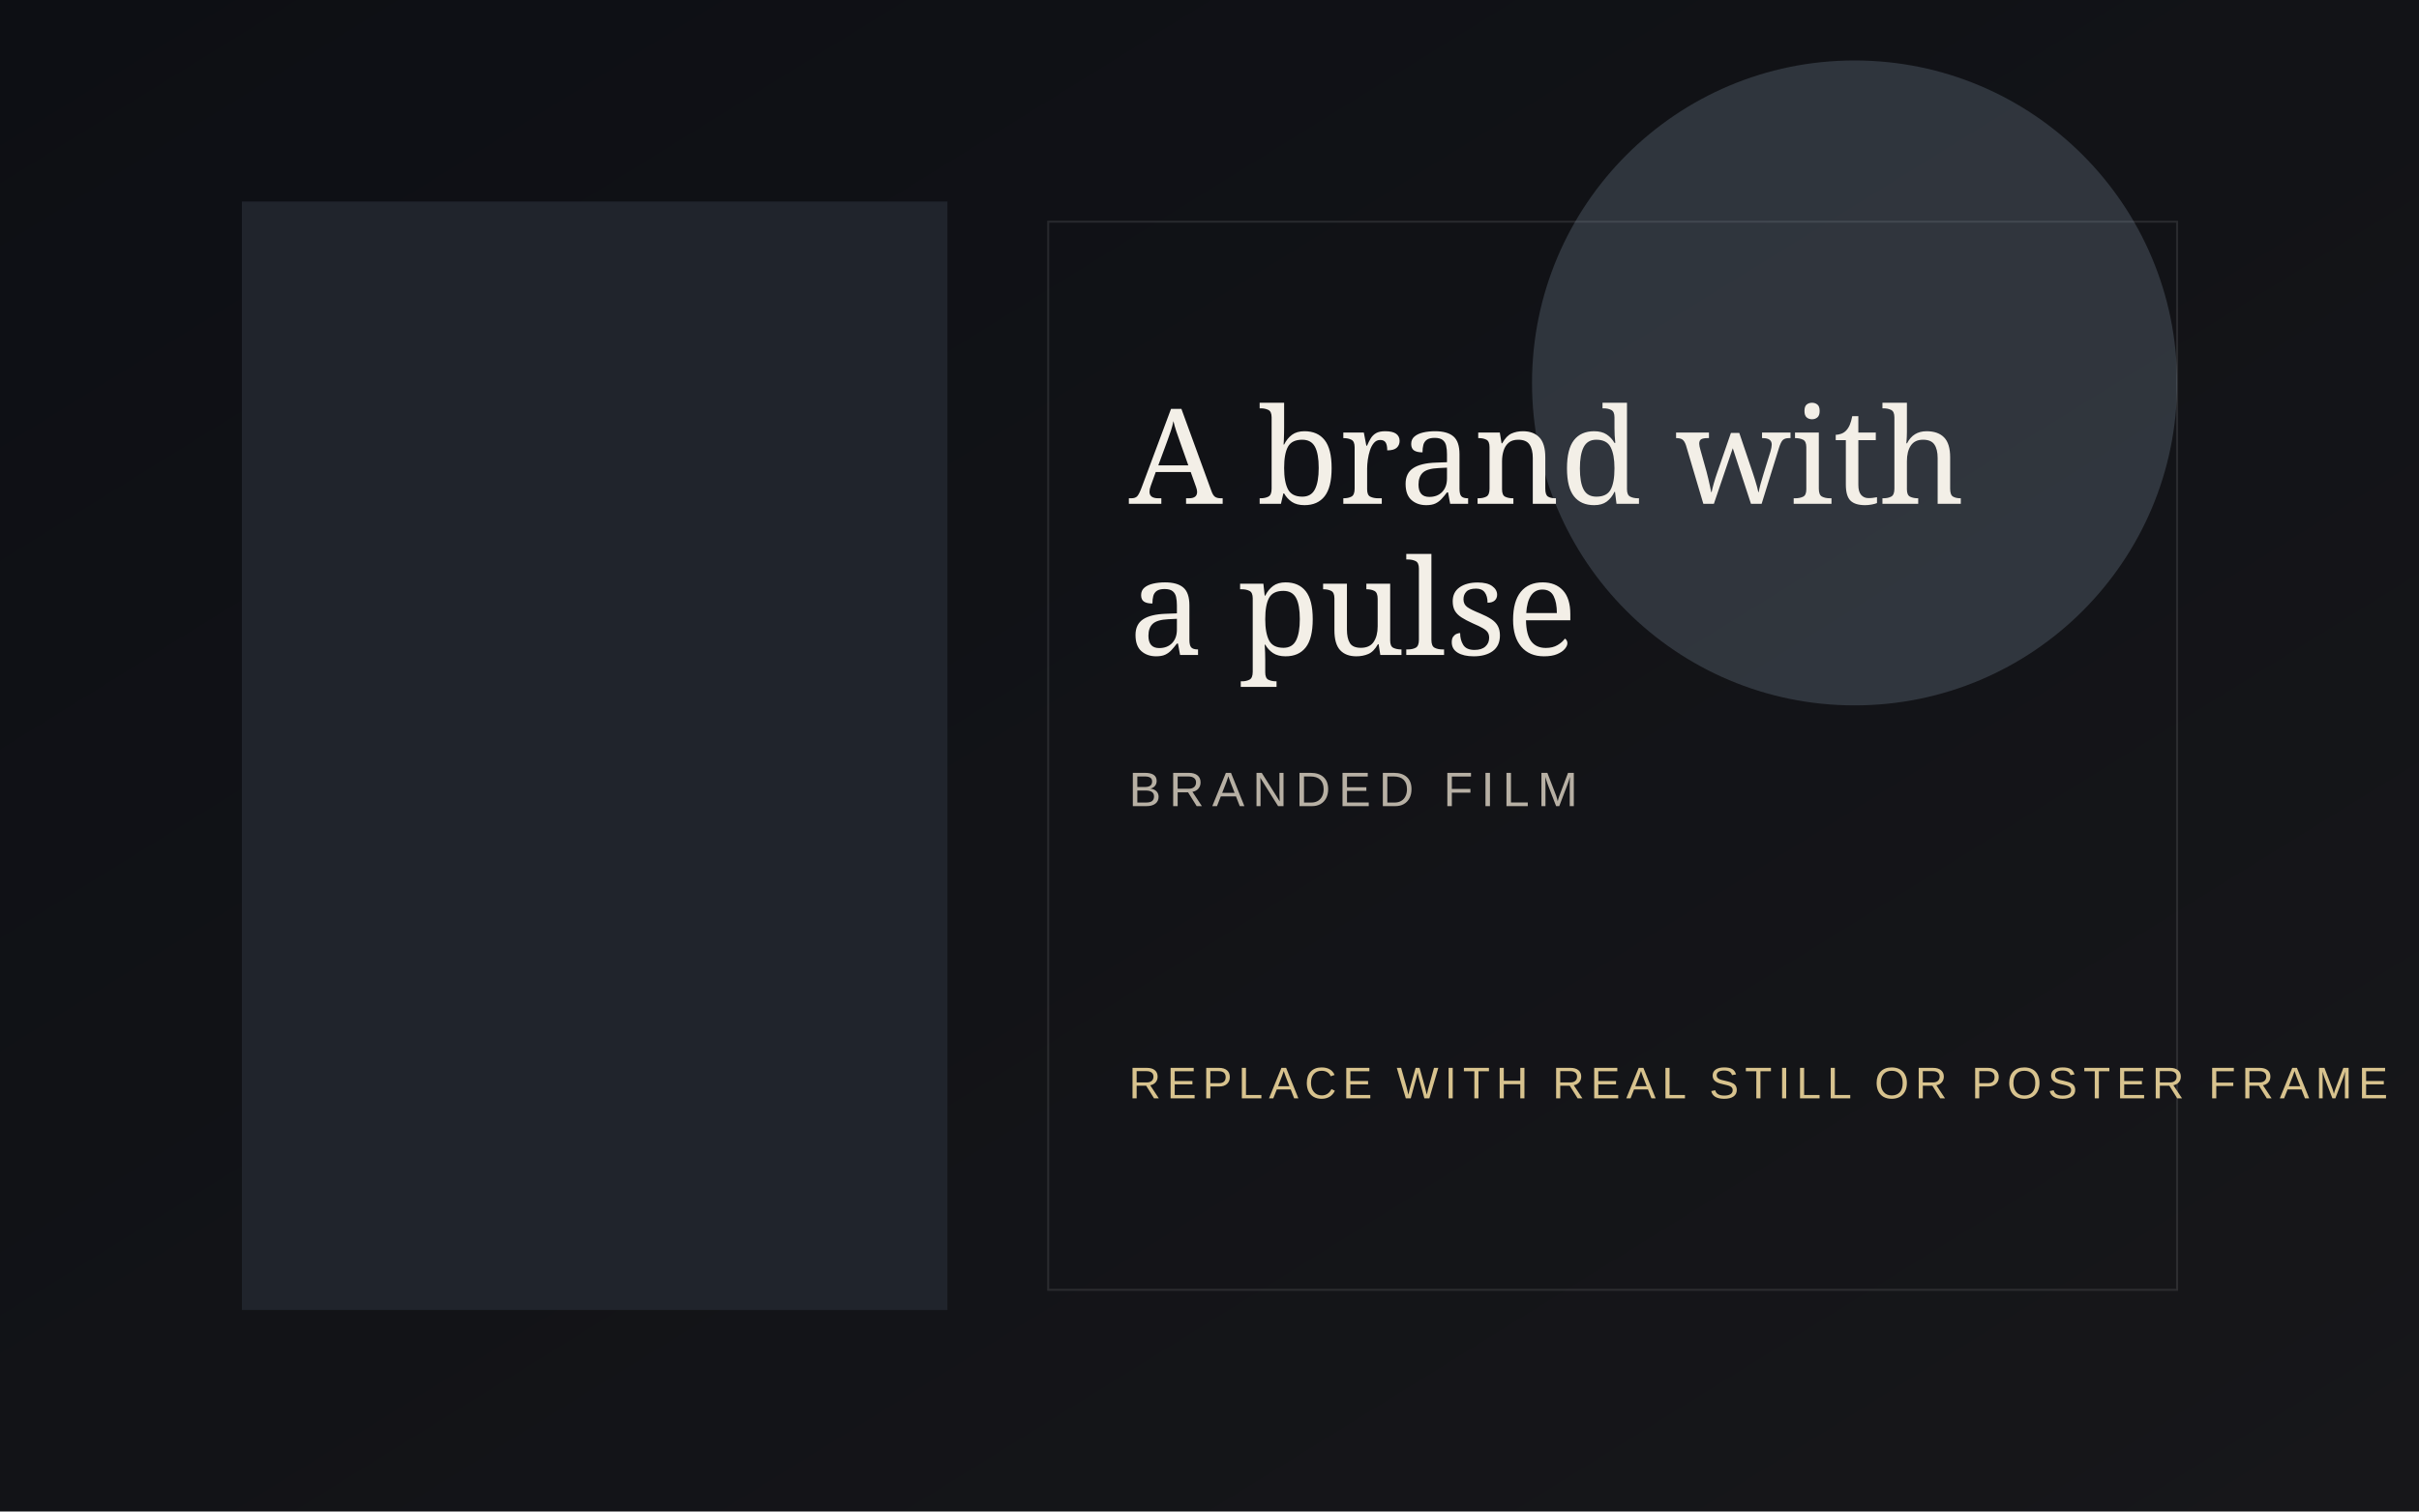
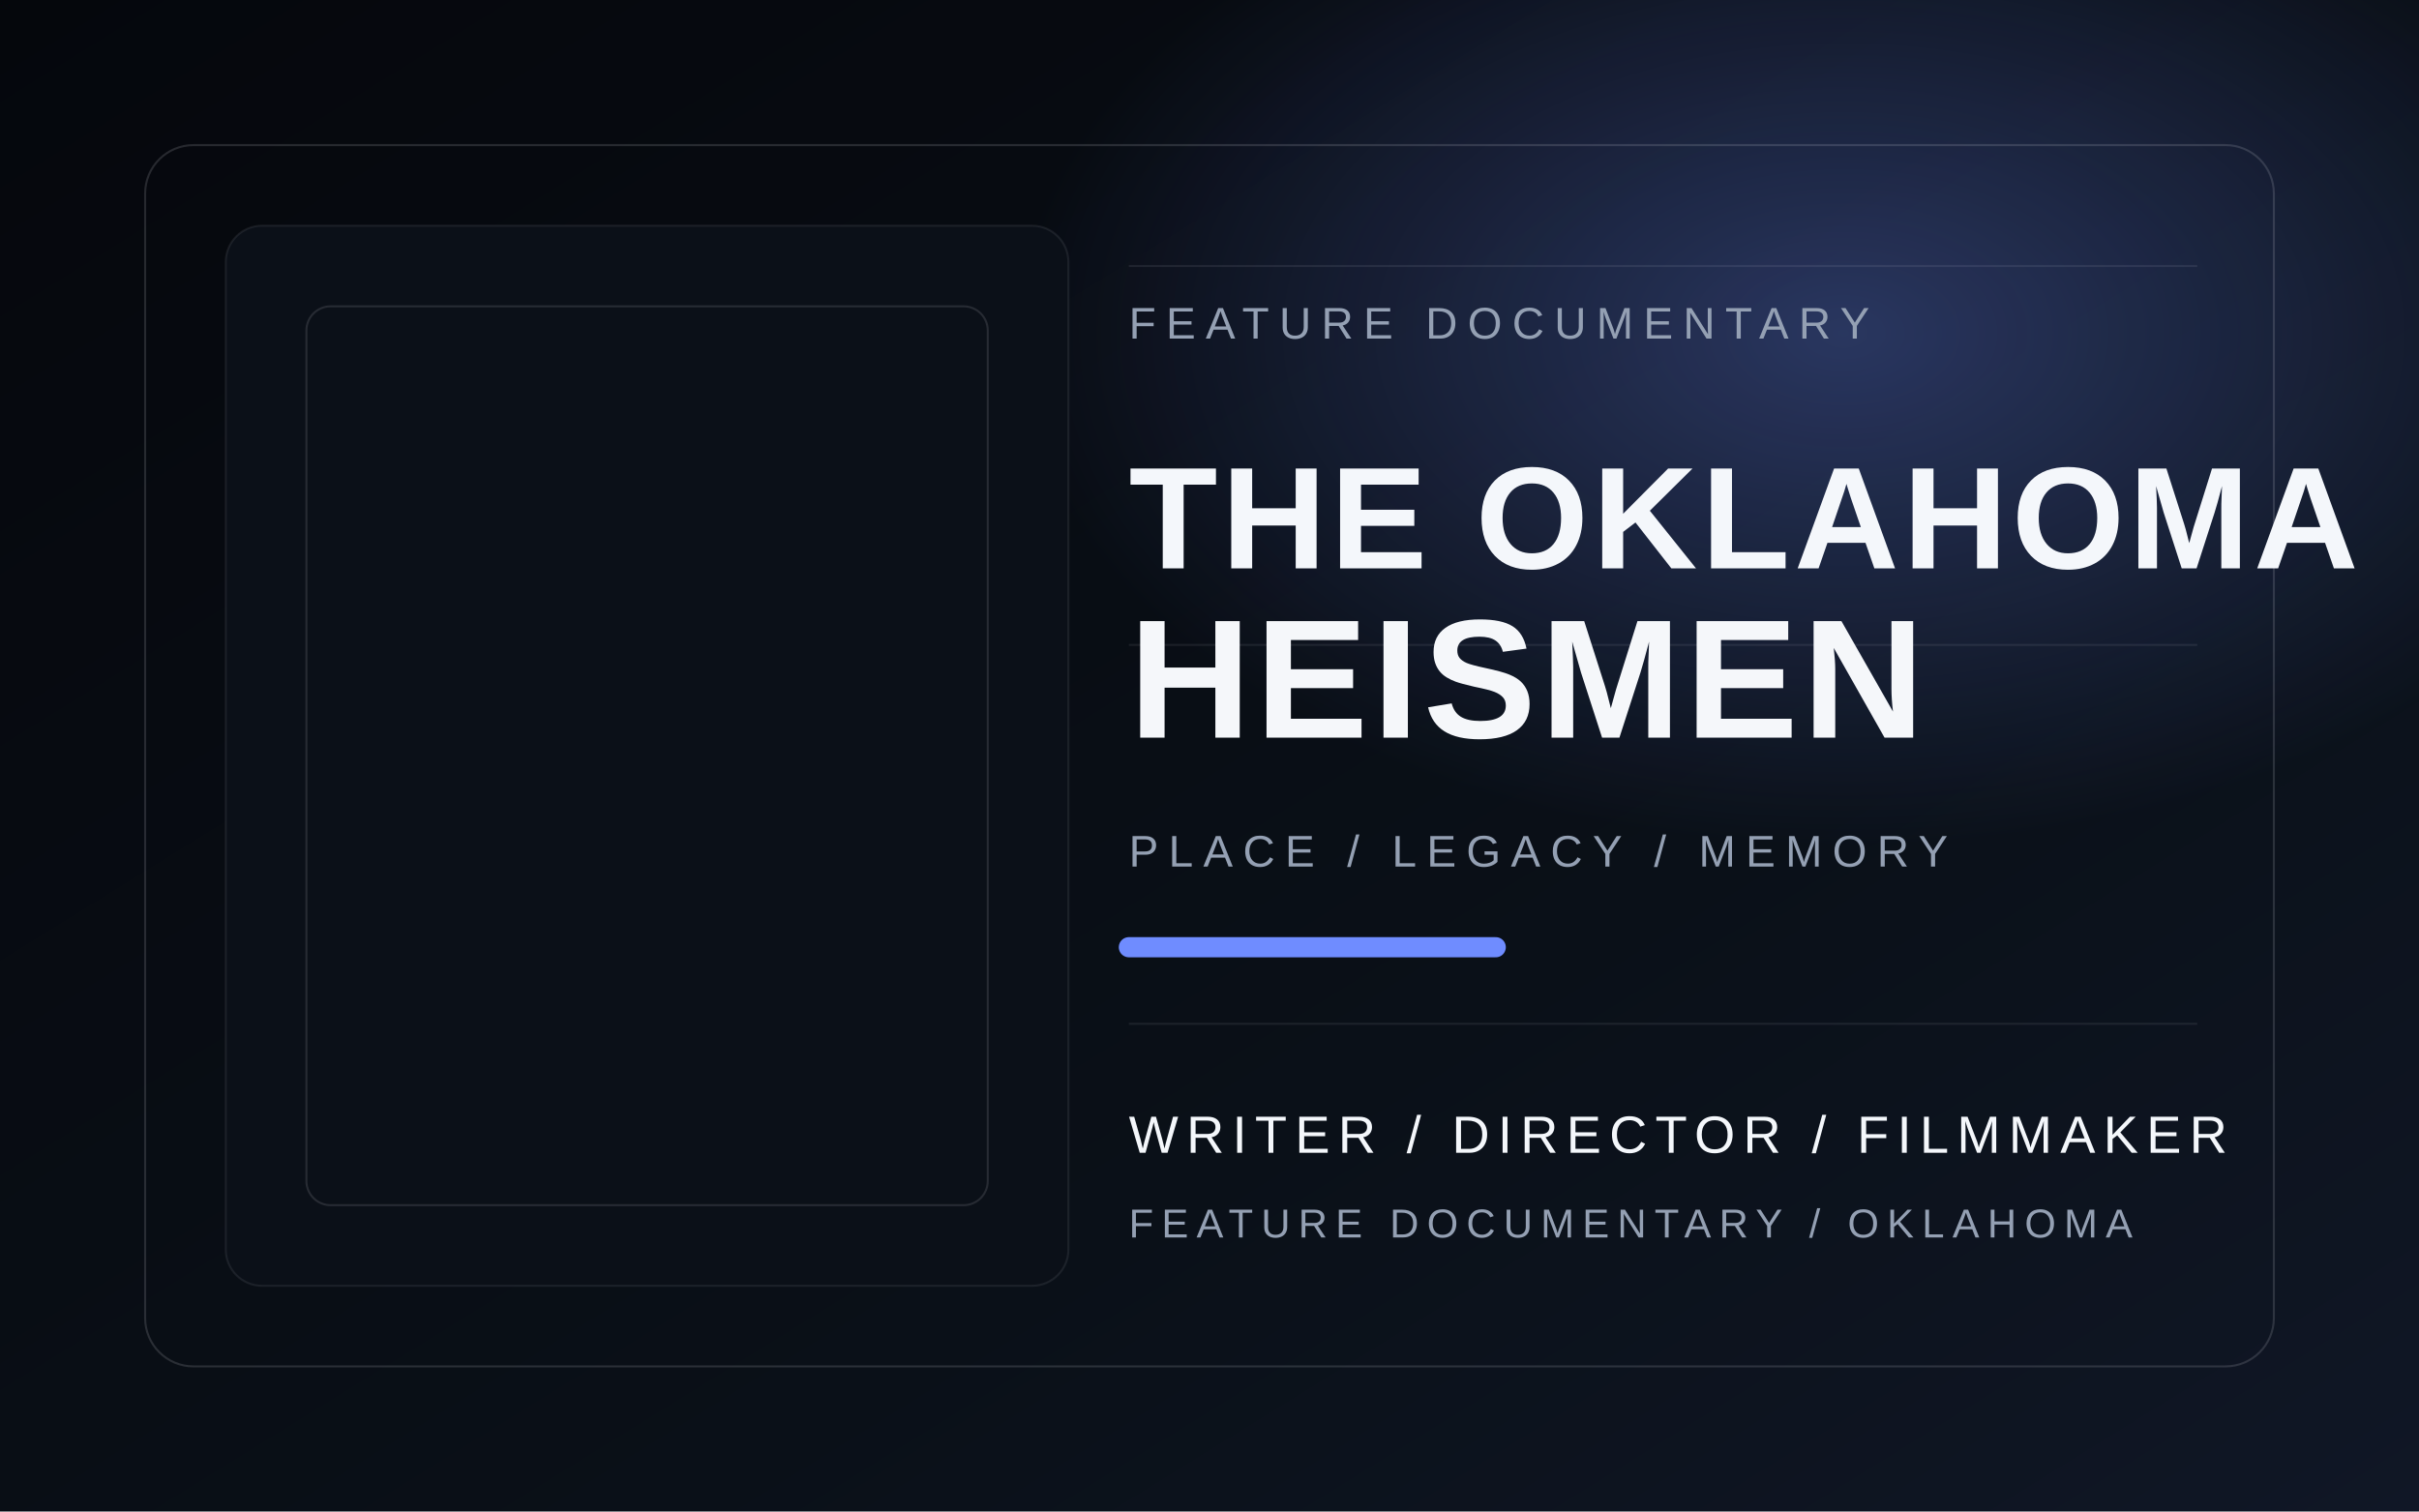
- <svg xmlns="http://www.w3.org/2000/svg" viewBox="0 0 1200 750" role="img" aria-label="Brand story poster">
+ <svg xmlns="http://www.w3.org/2000/svg" viewBox="0 0 1200 750" role="img" aria-label="The Oklahoma Heismen poster">
  <defs>
    <linearGradient id="bg" x1="0" x2="1" y1="0" y2="1">
-       <stop offset="0%" stop-color="#0d0f14" />
-       <stop offset="100%" stop-color="#17171a" />
+       <stop offset="0%" stop-color="#05070c" />
+       <stop offset="64%" stop-color="#0a1018" />
+       <stop offset="100%" stop-color="#101726" />
    </linearGradient>
+     <radialGradient id="glow" cx="76%" cy="22%" r="34%">
+       <stop offset="0%" stop-color="#6f8cff" stop-opacity=".32" />
+       <stop offset="100%" stop-color="#6f8cff" stop-opacity="0" />
+     </radialGradient>
  </defs>
  <rect width="1200" height="750" fill="url(#bg)" />
-   <rect x="120" y="100" width="350" height="550" fill="#20242c" />
-   <rect x="520" y="110" width="560" height="530" fill="none" stroke="rgba(255,255,255,.1)" />
-   <circle cx="920" cy="190" r="160" fill="#8ea3b7" fill-opacity="0.24" />
-   <text x="560" y="250" fill="#f3efe7" font-family="Georgia, serif" font-size="66">A brand with</text>
-   <text x="560" y="325" fill="#f3efe7" font-family="Georgia, serif" font-size="66">a pulse</text>
-   <text x="560" y="400" fill="#b7b0a4" font-family="Arial, sans-serif" font-size="24" letter-spacing="4">BRANDED FILM</text>
-   <text x="560" y="545" fill="#d8c38e" font-family="Arial, sans-serif" font-size="22" letter-spacing="3">REPLACE WITH REAL STILL OR POSTER FRAME</text>
+   <rect width="1200" height="750" fill="url(#glow)" />
+   <rect x="72" y="72" width="1056" height="606" rx="24" fill="none" stroke="#f4f7fb" stroke-opacity=".14" />
+   <rect x="112" y="112" width="418" height="526" rx="18" fill="#0b1018" stroke="#f4f7fb" stroke-opacity=".08" />
+   <rect x="152" y="152" width="338" height="446" rx="12" fill="none" stroke="#f4f7fb" stroke-opacity=".12" />
+   <path d="M560 132H1090" stroke="#f4f7fb" stroke-opacity=".08" />
+   <path d="M560 320H1090" stroke="#f4f7fb" stroke-opacity=".08" />
+   <path d="M560 508H1090" stroke="#f4f7fb" stroke-opacity=".08" />
+   <text x="560" y="168" fill="#94a0b3" font-family="Arial, Helvetica, sans-serif" font-size="22" letter-spacing="5">FEATURE DOCUMENTARY</text>
+   <text x="560" y="282" fill="#f4f7fb" font-family="Arial, Helvetica, sans-serif" font-size="72" font-weight="700" letter-spacing="2">THE OKLAHOMA</text>
+   <text x="560" y="366" fill="#F5F7FA" font-family="Arial, Helvetica, sans-serif" font-size="84" font-weight="700" letter-spacing="2">HEISMEN</text>
+   <text x="560" y="430" fill="#94a0b3" font-family="Arial, Helvetica, sans-serif" font-size="22" letter-spacing="5">PLACE / LEGACY / MEMORY</text>
+   <path d="M560 470H742" stroke="#6f8cff" stroke-width="10" stroke-linecap="round" />
+   <text x="560" y="572" fill="#f4f7fb" font-family="Arial, Helvetica, sans-serif" font-size="26" letter-spacing="4">WRITER / DIRECTOR / FILMMAKER</text>
+   <text x="560" y="614" fill="#94a0b3" font-family="Arial, Helvetica, sans-serif" font-size="20" letter-spacing="4">FEATURE DOCUMENTARY / OKLAHOMA</text>
</svg>
